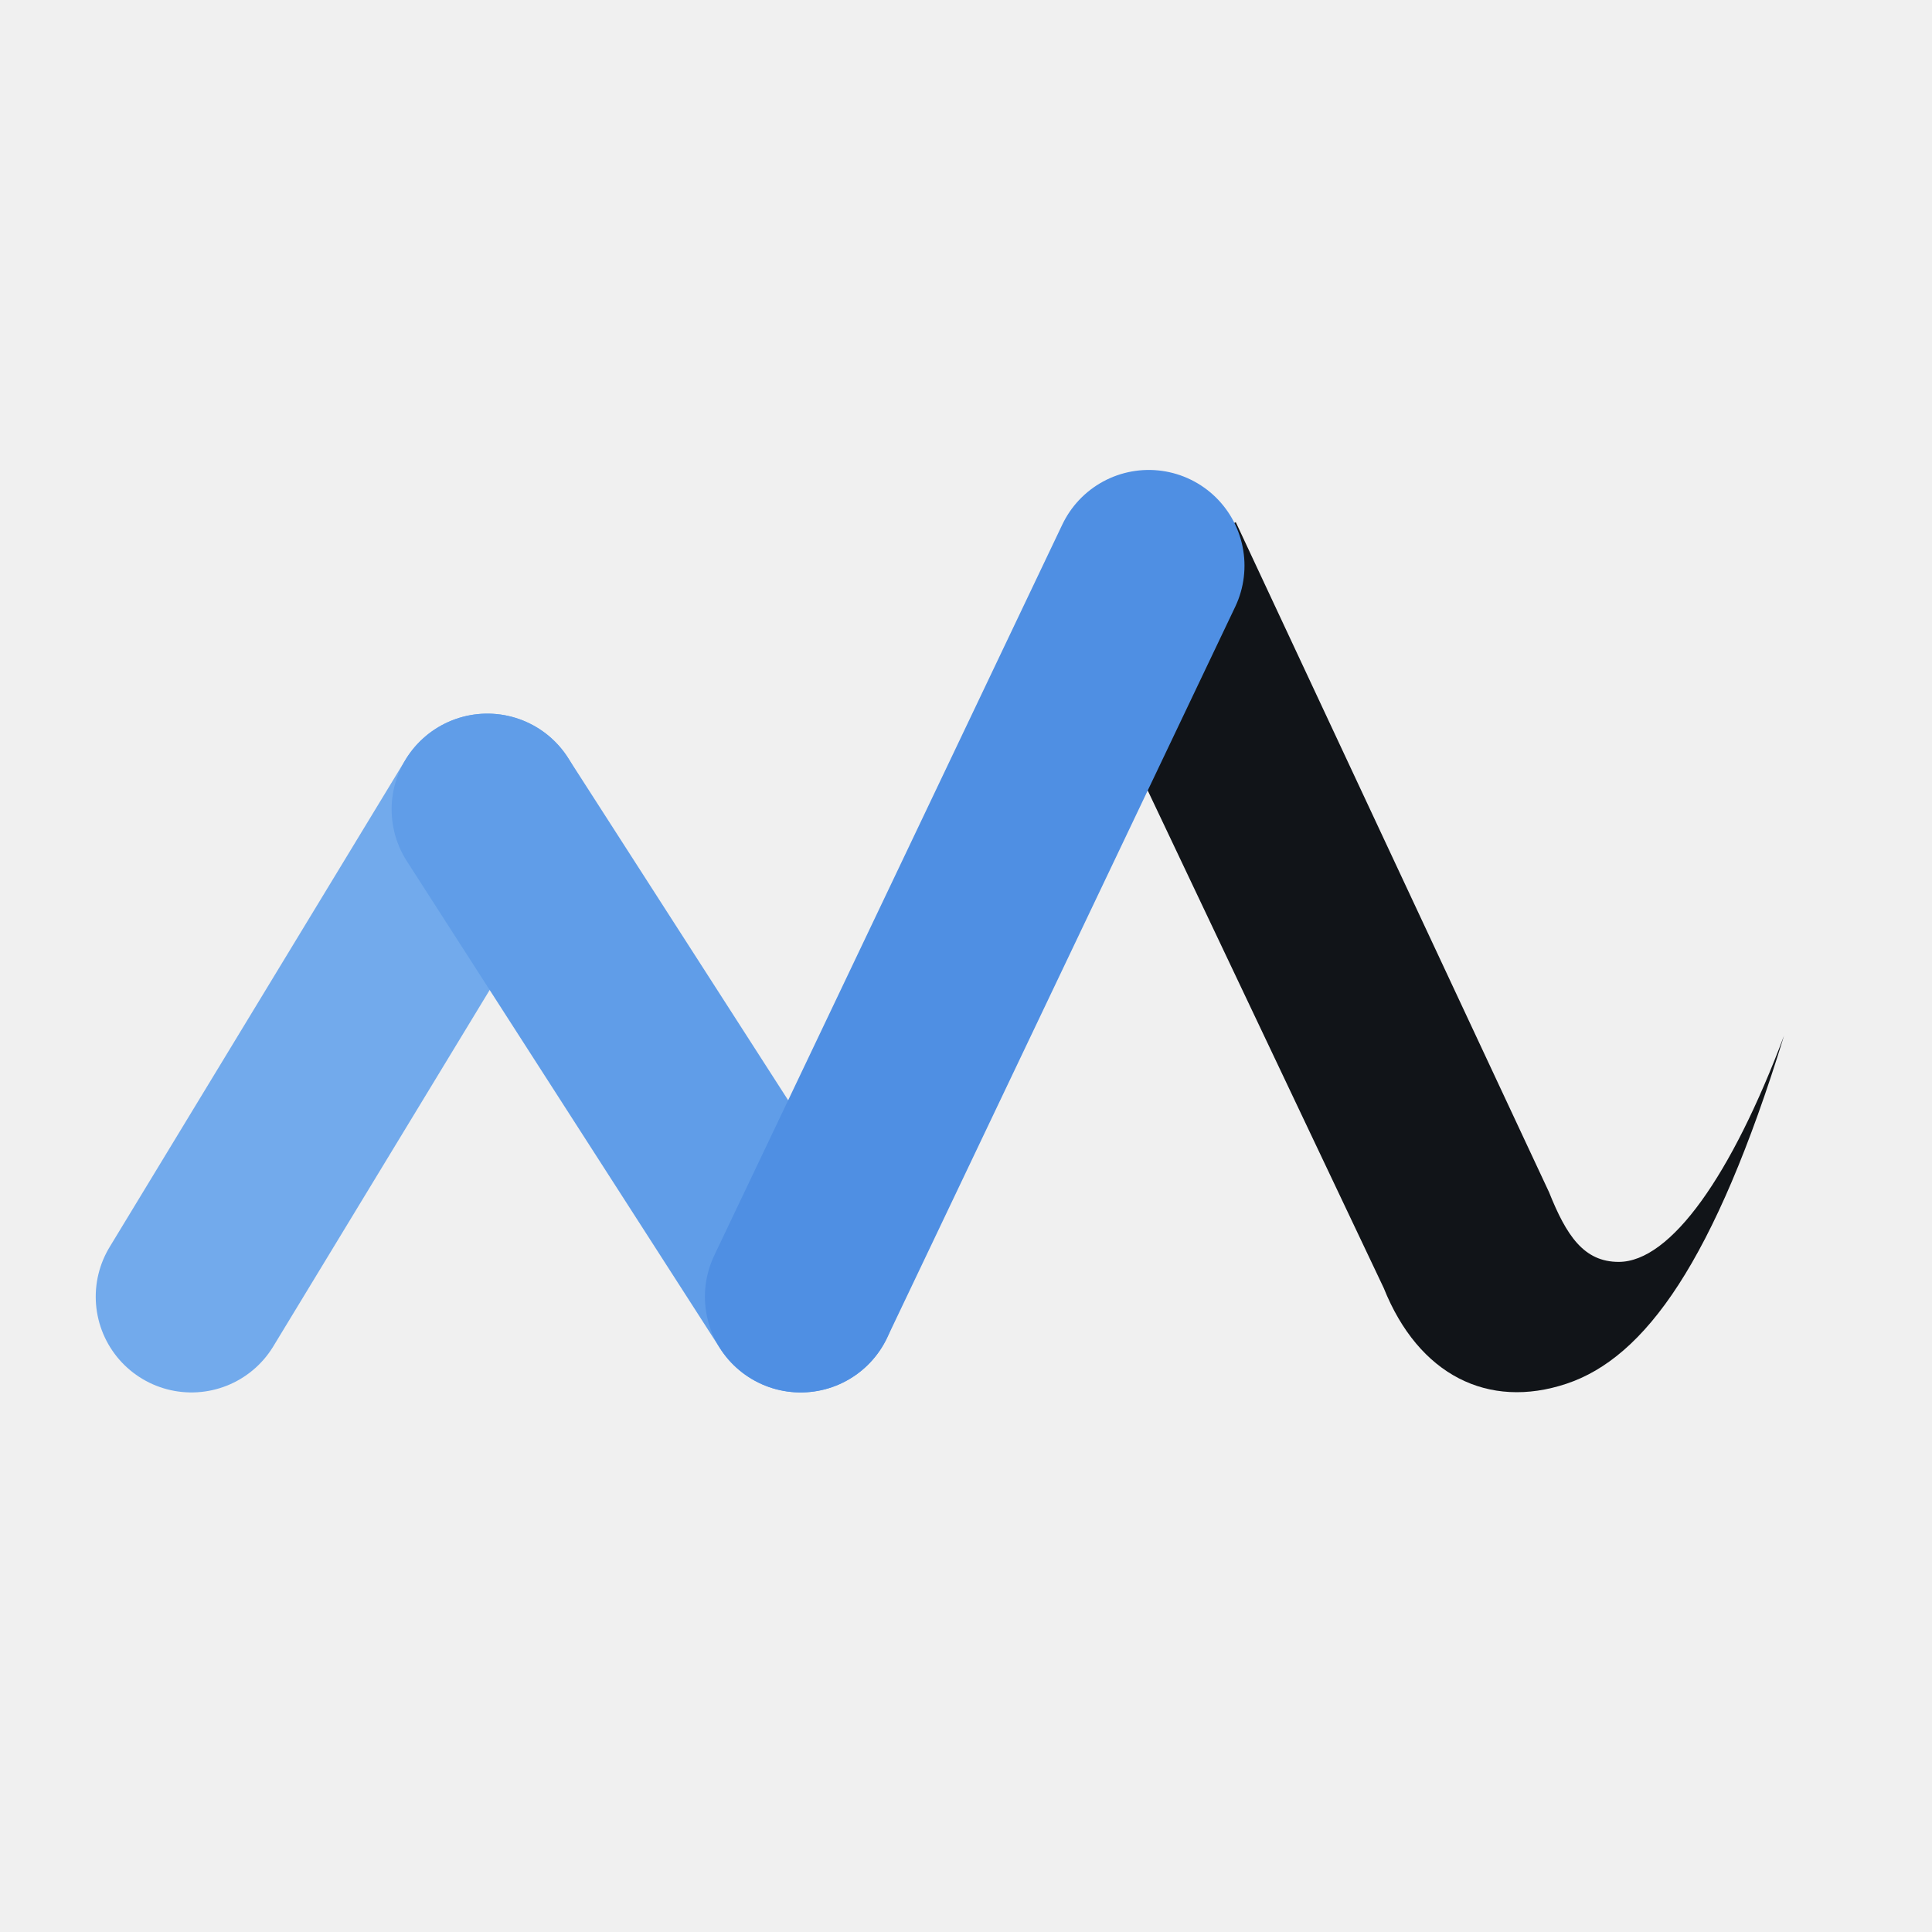
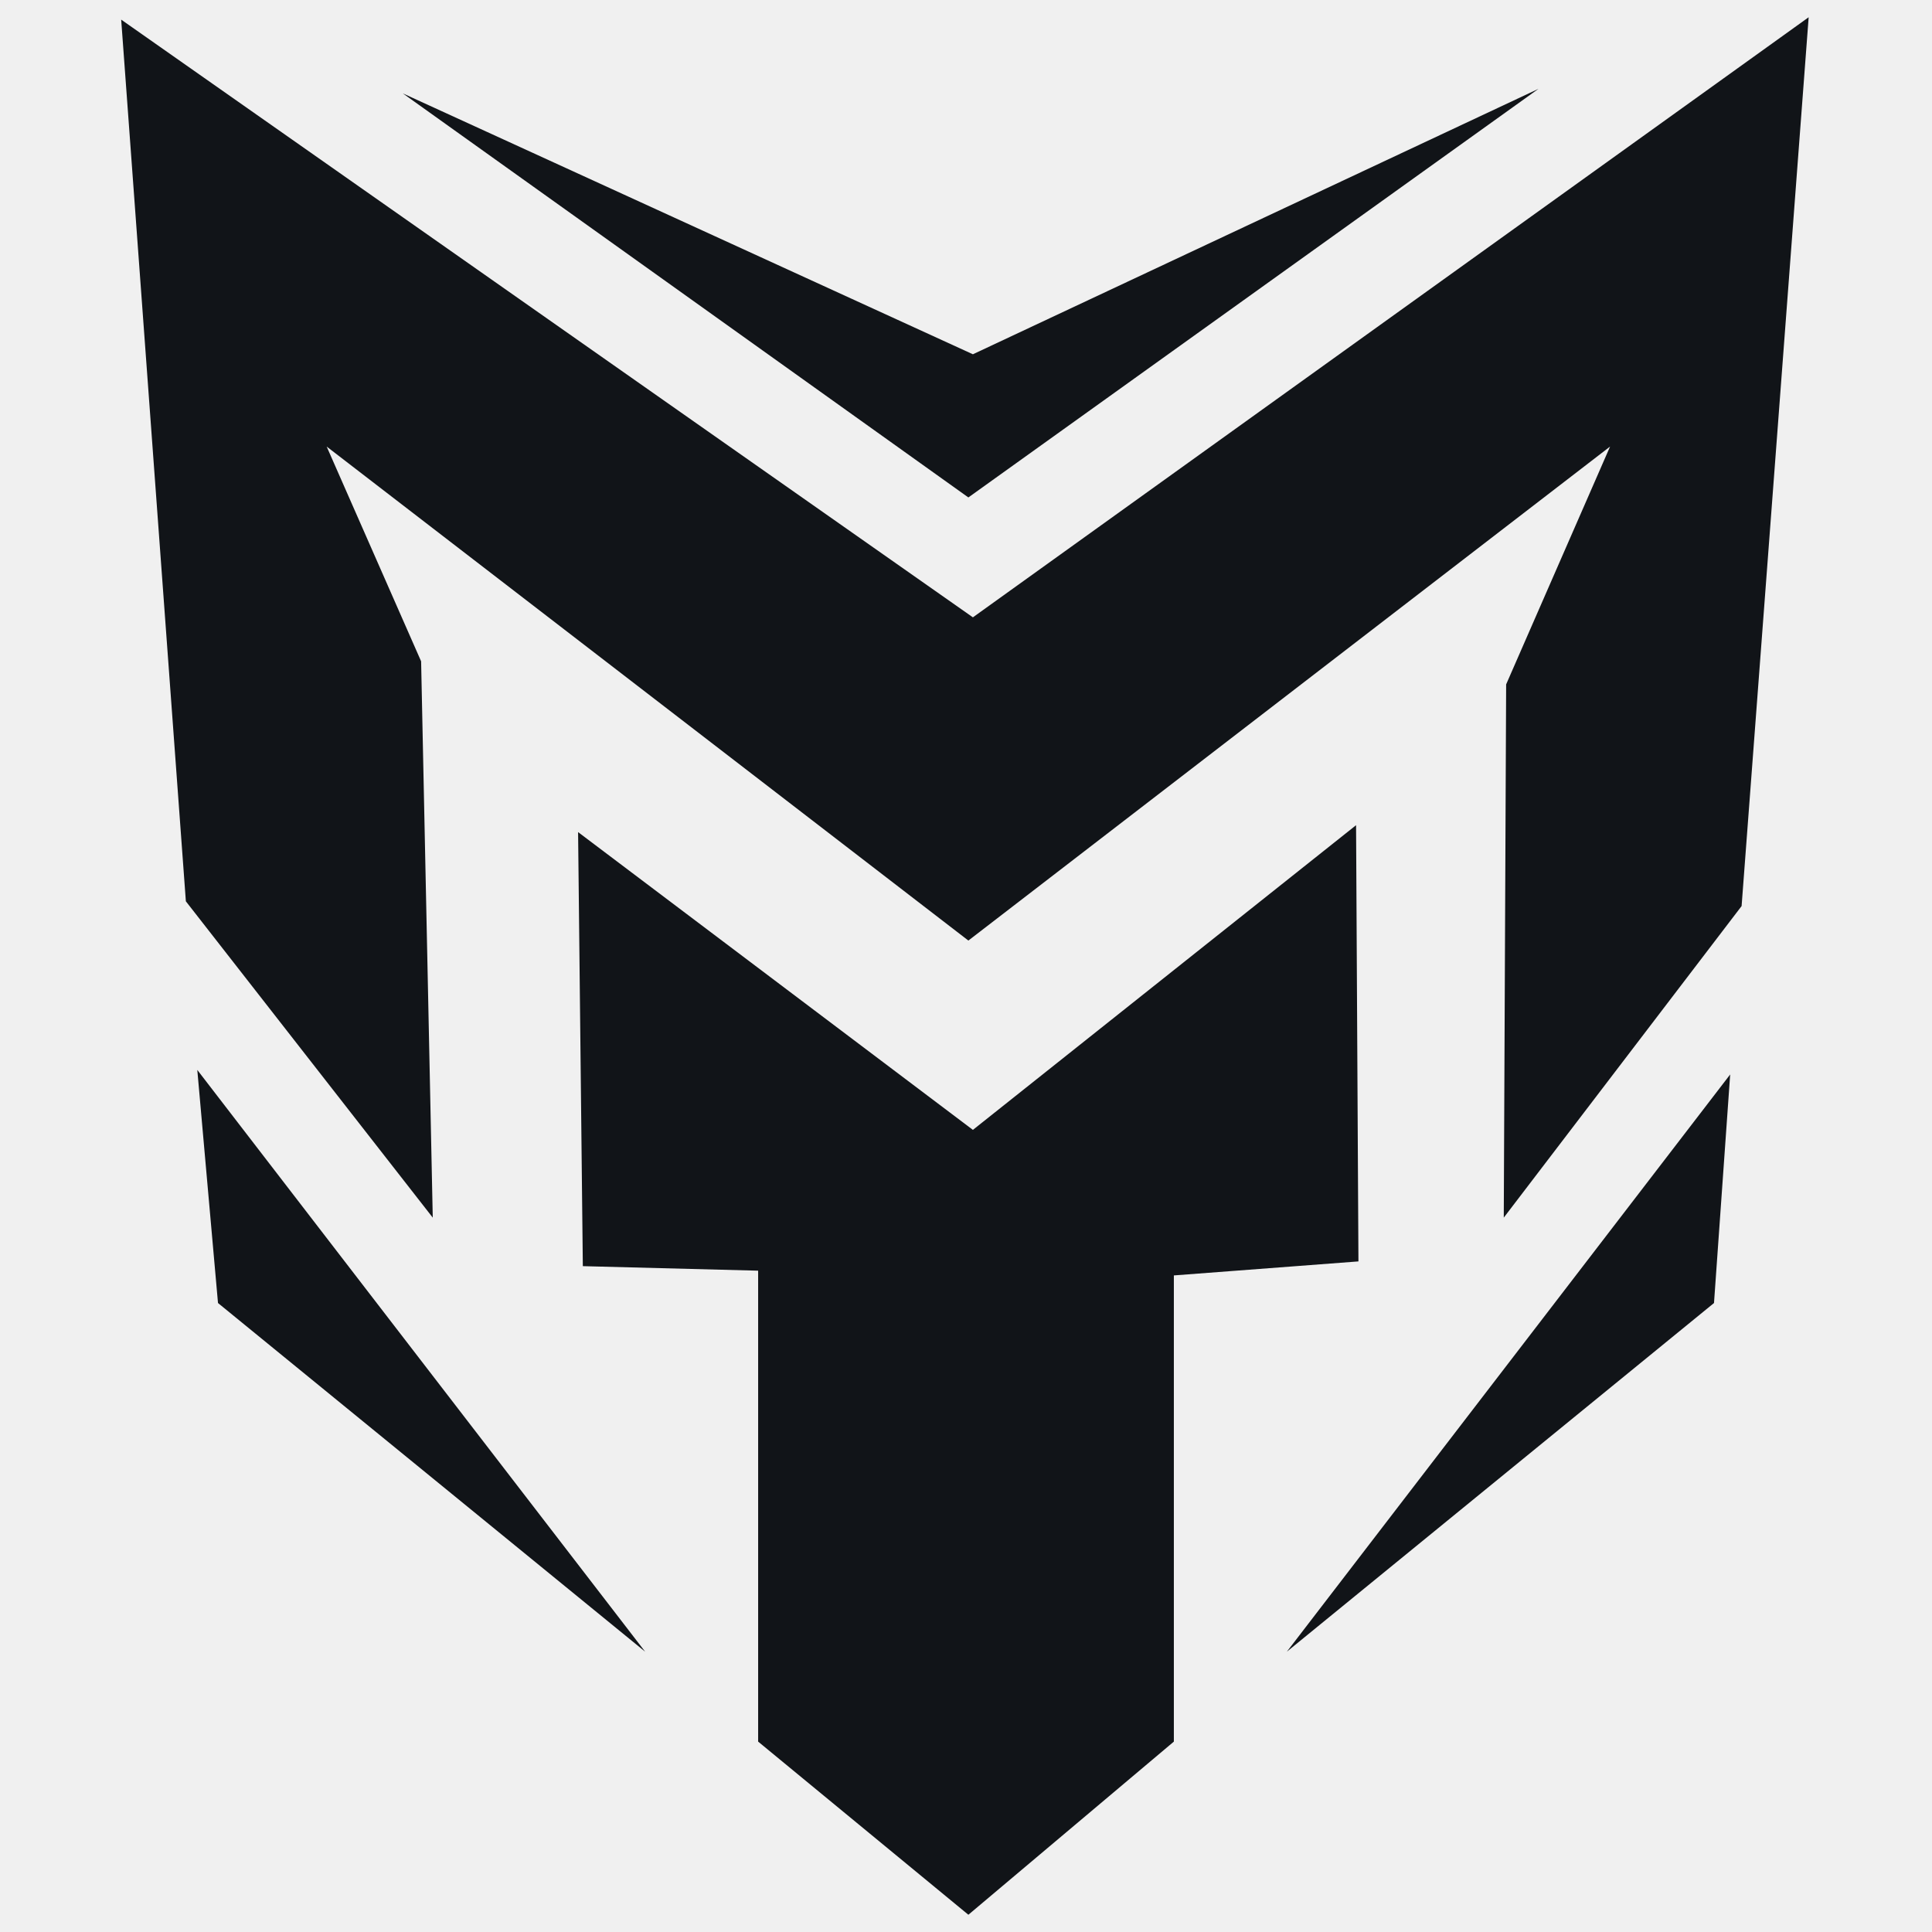
- <svg xmlns="http://www.w3.org/2000/svg" viewBox="0 -49 222 222" width="222" height="222">
+ <svg xmlns="http://www.w3.org/2000/svg" viewBox="52 52 896 896" width="224" height="224">
  <style>
-     .tail { fill: #111418; }
-     @media (prefers-color-scheme: dark) { .tail { fill: #ffffff; } }
+     .mark { fill: #111418; }
+     @media (prefers-color-scheme: dark) { .mark { fill: #ffffff; } }
  </style>
-   <path class="tail" d="M122 21 L159 99 C163 109 171 113 180 110 C189 107 197 96 205 70 C199 86 192 96 186 96 C182 96 180 93 178 88 L142 11 Z" />
-   <g fill="none" stroke-width="22" stroke-linecap="round">
-     <path d="M22 100 L56 44" stroke="#72aaec" />
-     <path d="M56 44 L92 100" stroke="#609de8" />
-     <path d="M92 100 L132 16" stroke="#4f8fe3" />
+   <g class="mark">
+     <path d="M 749.4,616.7 L 750.5,369.4 L 798.7,259.1 L 501.1,488.2 L 203.5,259.1 L 247.3,358.7 L 252.7,616.7 L 138.2,470.0 L 108.2,61.1 L 503.2,338.3 L 890.8,60.0 L 859.7,472.2 L 749.4,616.7 Z" />
+     <path d="M 501.1,940.0 L 403.6,859.7 L 403.6,641.3 L 322.3,639.2 L 320.1,437.9 L 503.2,576.0 L 680.9,434.7 L 682.0,637.0 L 596.4,643.5 L 596.4,859.7 L 501.1,940.0 Z" />
+     <path d="M 501.1,282.7 L 238.8,95.3 L 503.2,216.3 L 765.5,93.2 L 501.1,282.7 Z" />
+     <path d="M 351.2,818.0 L 153.1,656.3 L 143.5,548.2 L 351.2,818.0 Z" />
+     <path d="M 648.8,818.0 L 854.4,550.3 L 846.9,656.3 L 648.8,818.0 Z" />
  </g>
</svg>
